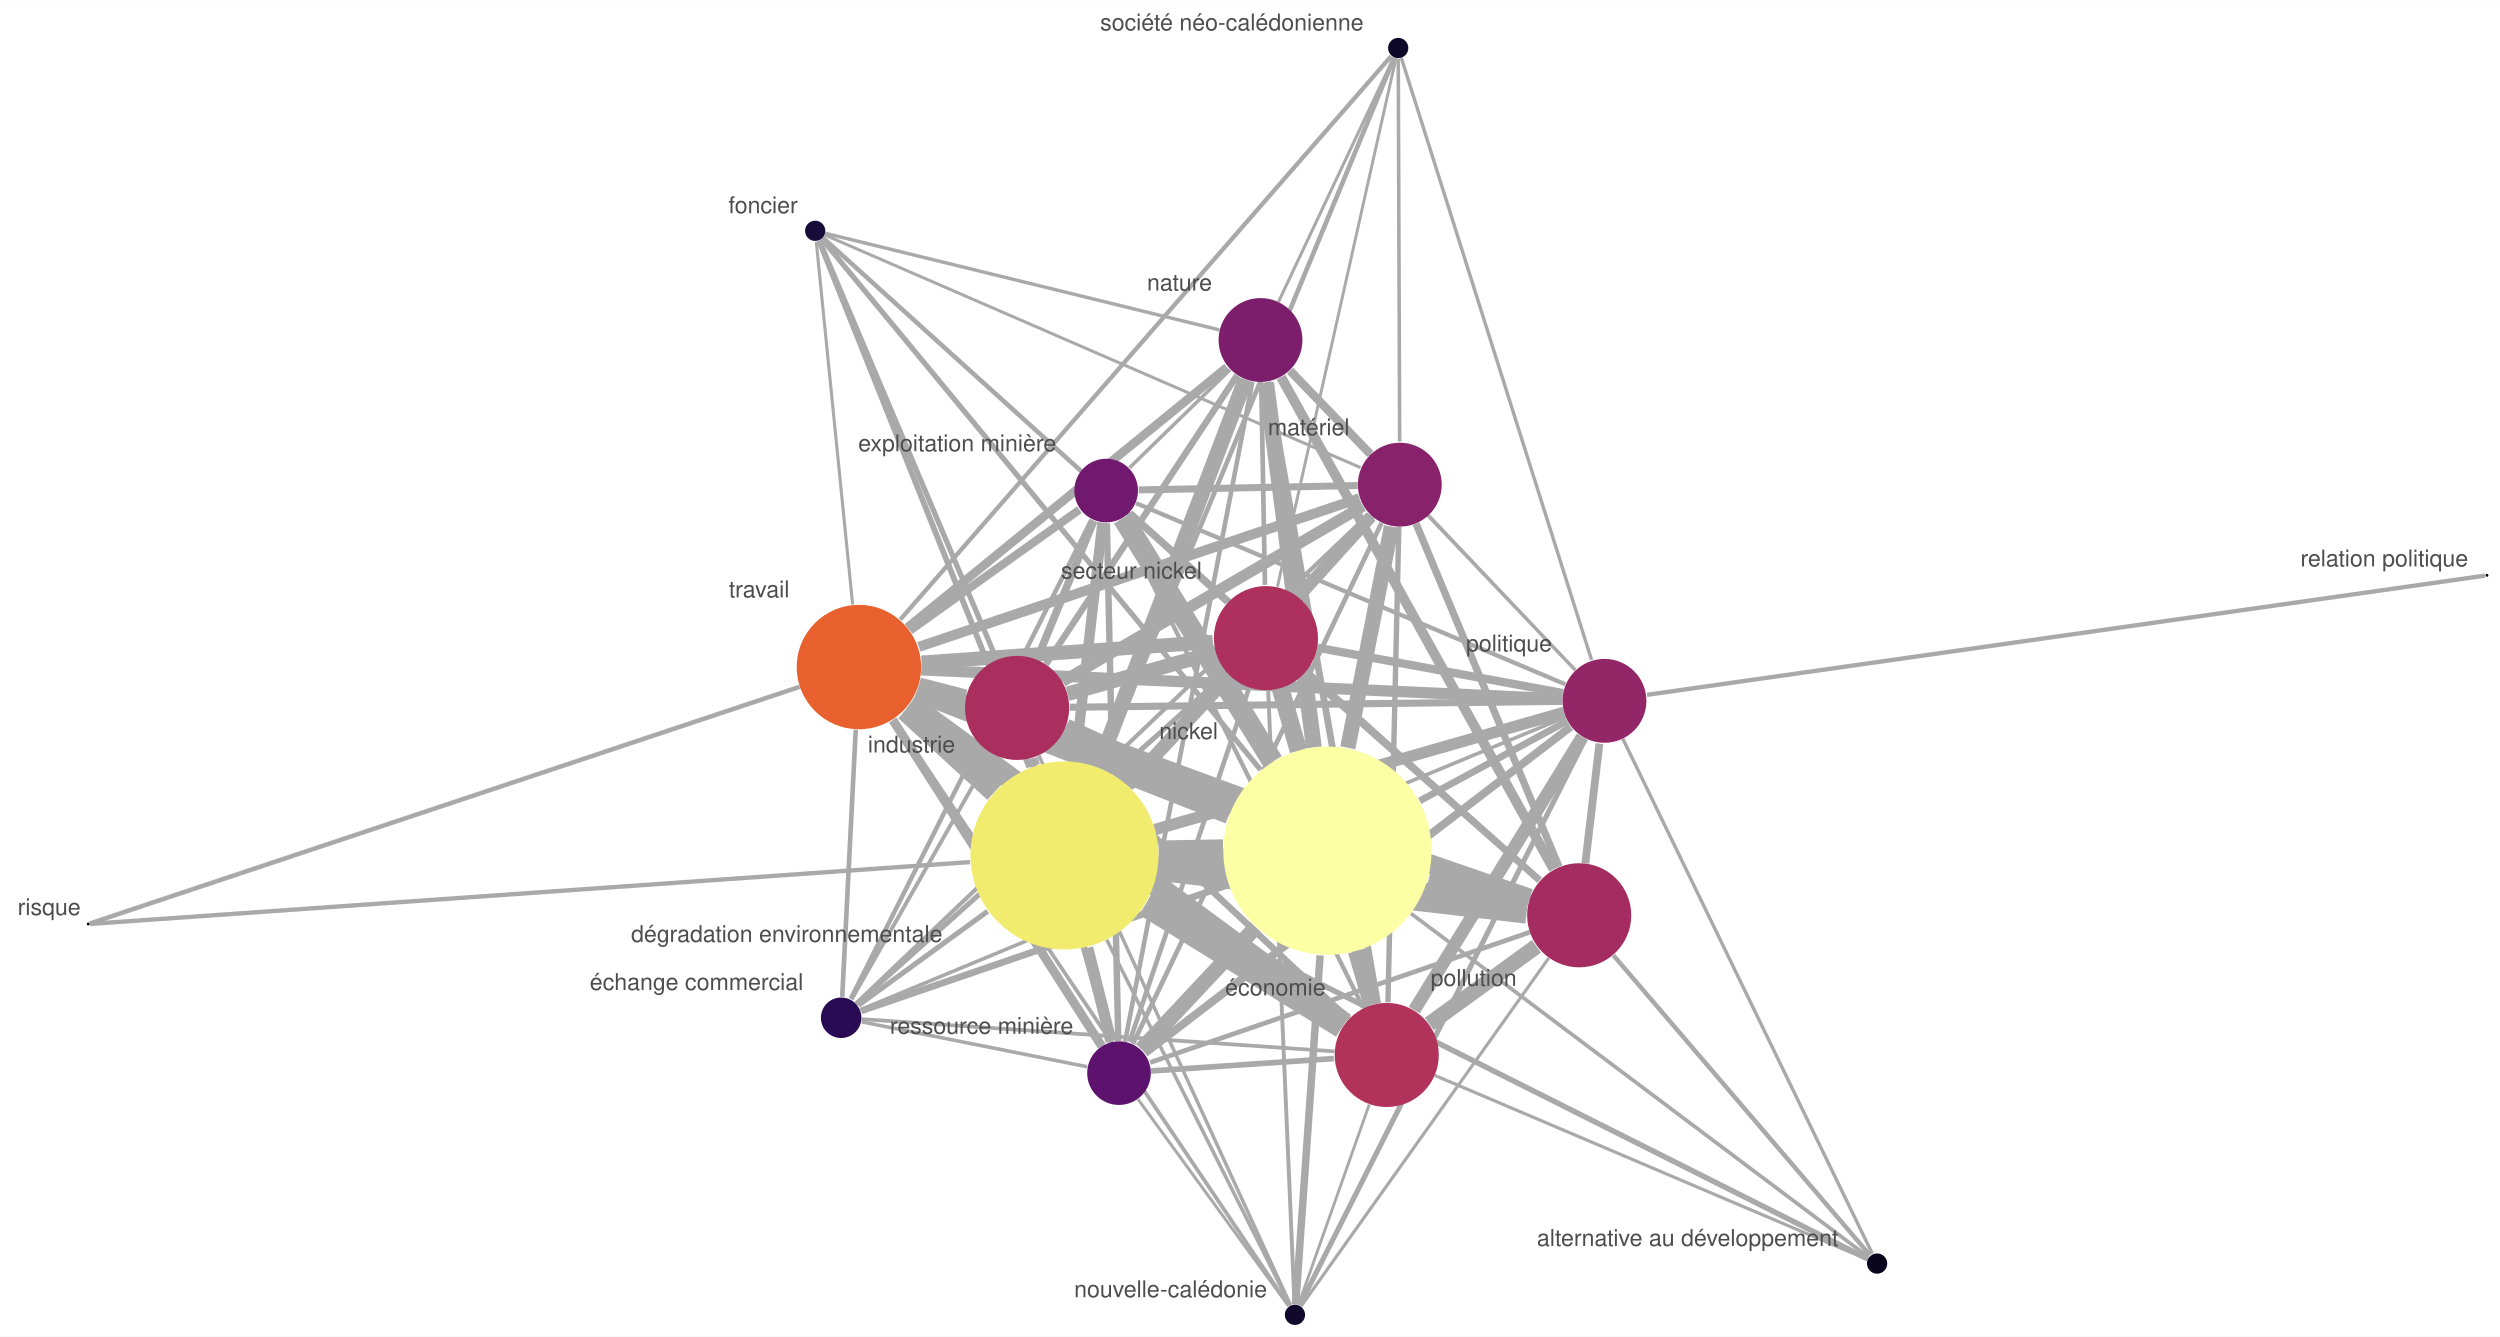
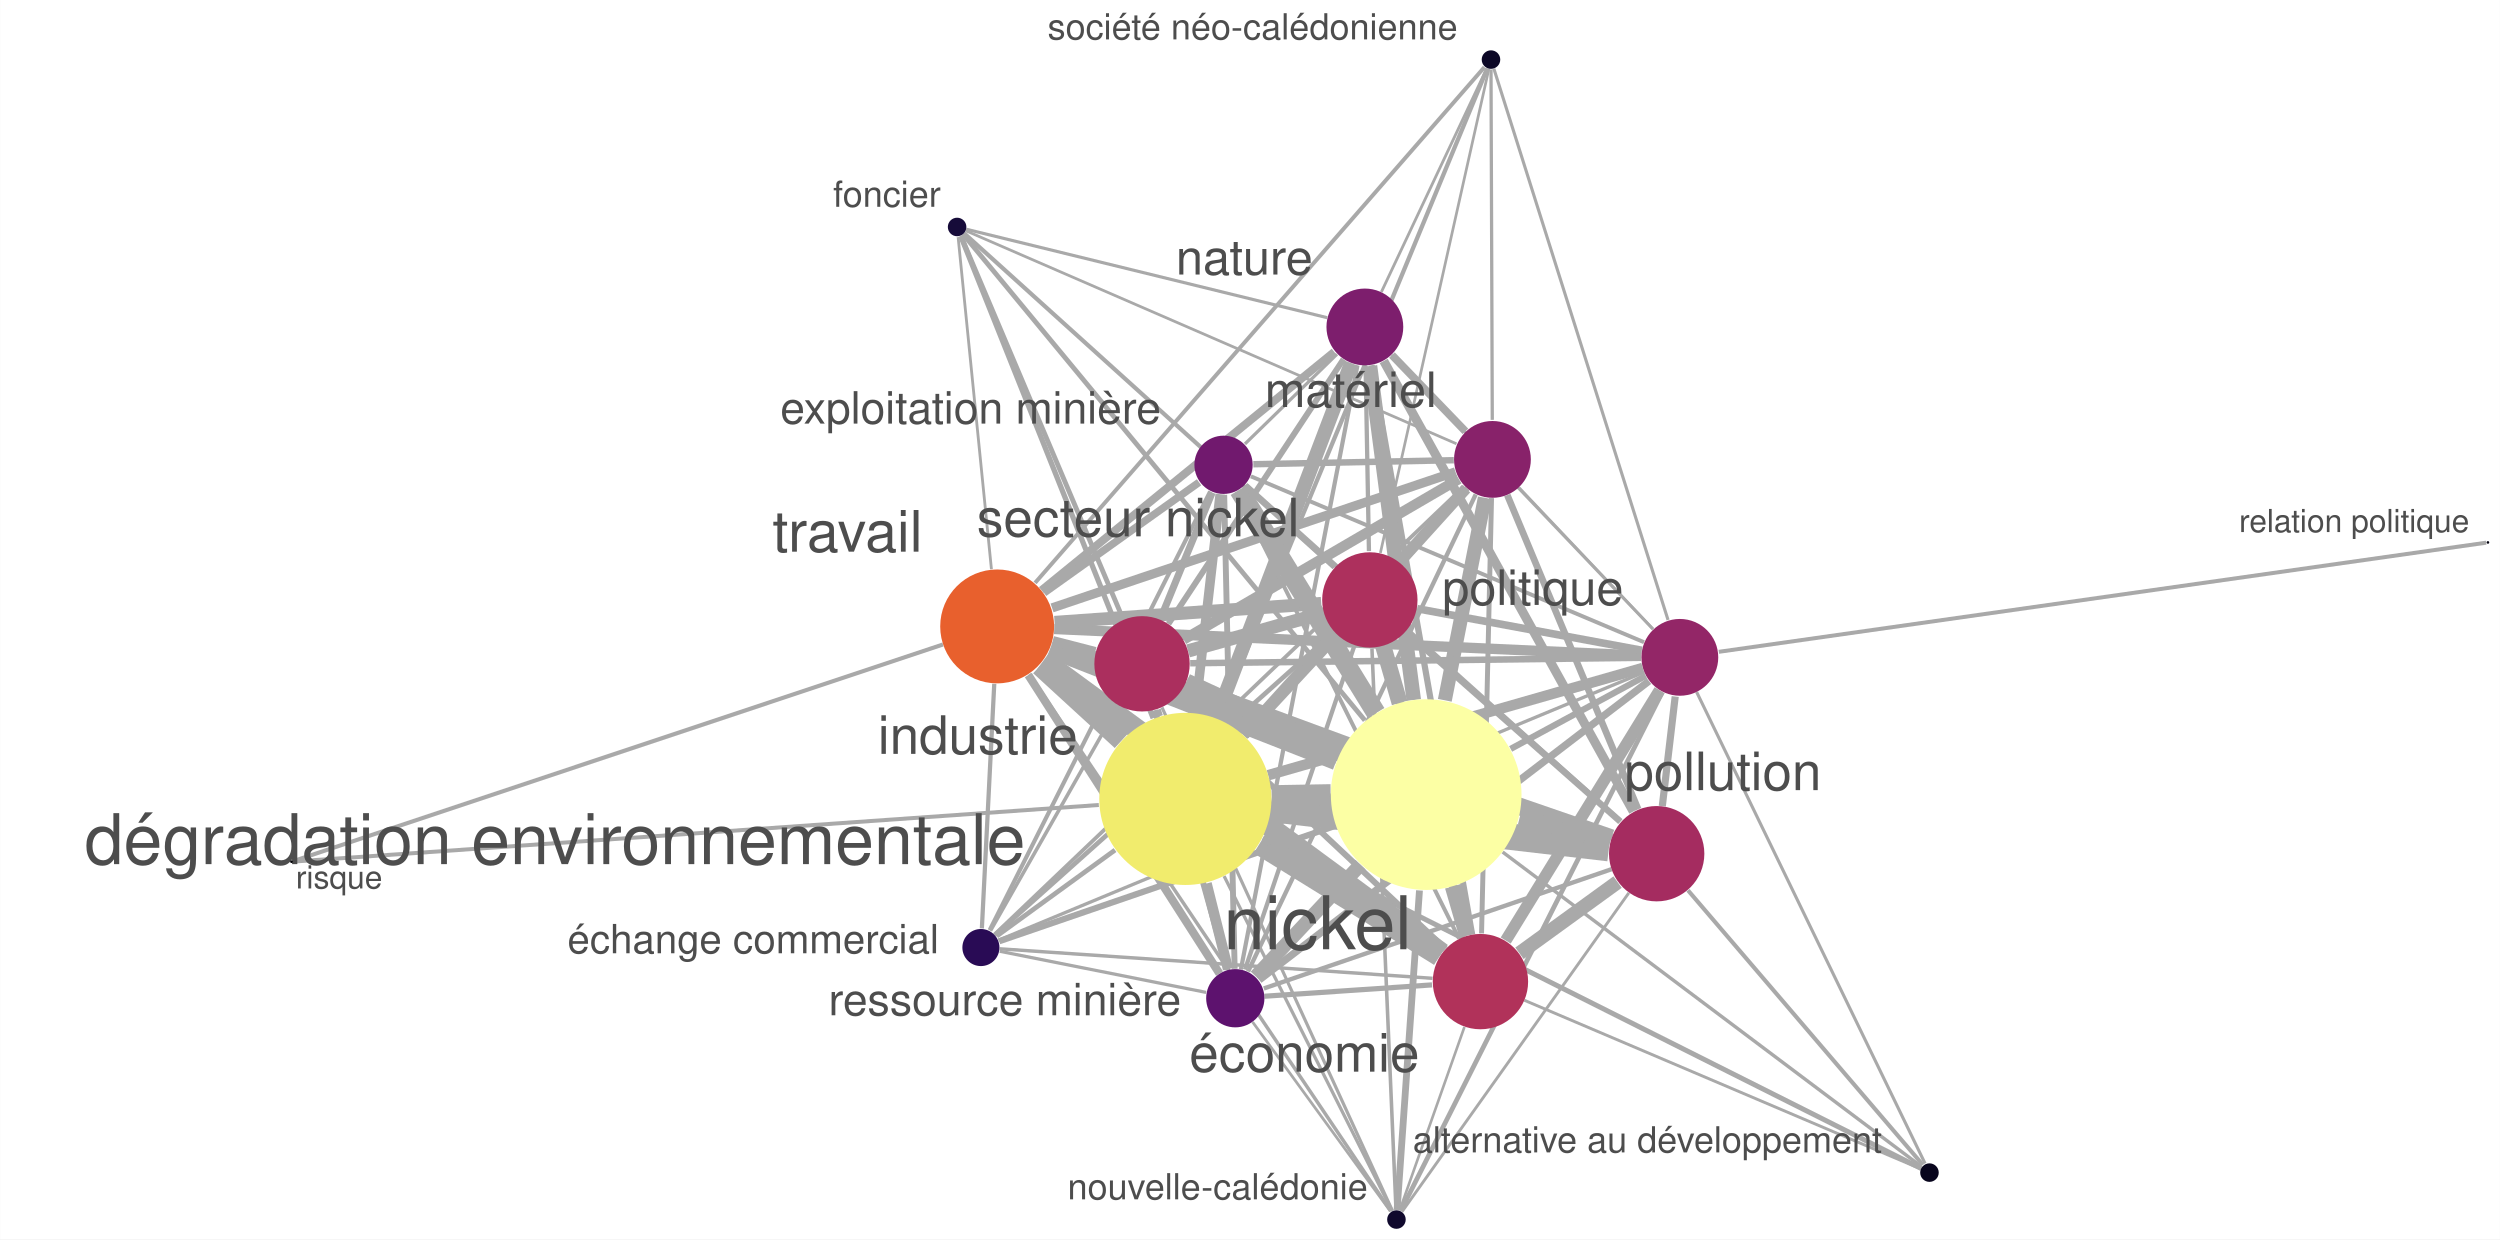
- <svg xmlns="http://www.w3.org/2000/svg" width="864pt" height="462pt" viewBox="0.00 0.00 864.32 461.97">
-   <g id="graph0" class="graph" transform="scale(1 1) rotate(0) translate(4 457.97)">
-     <polygon fill="white" stroke="transparent" points="-4,4 -4,-457.97 860.32,-457.97 860.32,4 -4,4" />
+ <svg xmlns="http://www.w3.org/2000/svg" width="944pt" height="468pt" viewBox="0.00 0.00 943.82 467.97">
+   <g id="graph0" class="graph" transform="scale(1 1) rotate(0) translate(4 463.97)">
+     <polygon fill="white" stroke="transparent" points="-4,4 -4,-463.97 939.82,-463.97 939.82,4 -4,4" />
    <g id="edge1" class="edge">
-       <path fill="none" stroke="darkgrey" stroke-width="10" d="M523.93,-143.73C494.06,-147.2 433.93,-154.19 396.51,-158.54" />
+       <path fill="none" stroke="darkgrey" stroke-width="10" d="M603.42,-143.73C573.55,-147.2 513.43,-154.19 476.01,-158.54" />
    </g>
    <g id="edge2" class="edge">
-       <path fill="none" stroke="darkgrey" stroke-width="1.1" d="M531.45,-126.85C508.88,-95.11 456.91,-22.06 445.81,-6.46" />
+       <path fill="none" stroke="darkgrey" stroke-width="1.1" d="M610.95,-126.85C588.37,-95.11 536.4,-22.06 525.31,-6.46" />
    </g>
    <g id="edge3" class="edge">
-       <path fill="none" stroke="darkgrey" stroke-width="6.61" d="M524.85,-147.53C480.46,-162.83 361.74,-203.75 313.63,-220.33" />
+       <path fill="none" stroke="darkgrey" stroke-width="6.61" d="M604.35,-147.53C559.95,-162.83 441.23,-203.75 393.12,-220.33" />
    </g>
    <g id="edge4" class="edge">
-       <path fill="none" stroke="darkgrey" stroke-width="5.35" d="M527.2,-130.91C516.18,-122.91 501.17,-112.02 490.16,-104.03" />
+       <path fill="none" stroke="darkgrey" stroke-width="5.35" d="M606.7,-130.91C595.67,-122.91 580.67,-112.02 569.65,-104.03" />
    </g>
    <g id="edge5" class="edge">
-       <path fill="none" stroke="darkgrey" stroke-width="4.72" d="M524.36,-146.14C514.52,-148.67 501.91,-151.9 490.14,-154.92" />
+       <path fill="none" stroke="darkgrey" stroke-width="4.72" d="M603.85,-146.14C594.02,-148.67 581.41,-151.9 569.64,-154.92" />
    </g>
    <g id="edge6" class="edge">
-       <path fill="none" stroke="darkgrey" stroke-width="1.66" d="M524.94,-135.79C492.08,-124.51 420.74,-100.05 393.63,-90.75" />
+       <path fill="none" stroke="darkgrey" stroke-width="1.66" d="M604.44,-135.79C571.57,-124.51 500.24,-100.05 473.12,-90.75" />
    </g>
    <g id="edge7" class="edge">
-       <path fill="none" stroke="darkgrey" stroke-width="2.71" d="M544.09,-159.58C545.58,-172.26 547.56,-189.06 548.97,-200.98" />
+       <path fill="none" stroke="darkgrey" stroke-width="2.71" d="M623.58,-159.58C625.08,-172.26 627.06,-189.06 628.46,-200.98" />
    </g>
    <g id="edge8" class="edge">
-       <path fill="none" stroke="darkgrey" stroke-width="2.46" d="M528.25,-153.76C507.42,-172.2 468.04,-207.04 447.27,-225.42" />
+       <path fill="none" stroke="darkgrey" stroke-width="2.46" d="M607.75,-153.76C586.91,-172.2 547.53,-207.04 526.77,-225.42" />
    </g>
    <g id="edge9" class="edge">
-       <path fill="none" stroke="darkgrey" stroke-width="3.44" d="M533.14,-157.57C511.9,-195.91 458.27,-292.73 438.9,-327.68" />
+       <path fill="none" stroke="darkgrey" stroke-width="3.44" d="M612.63,-157.57C591.39,-195.91 537.76,-292.73 518.39,-327.68" />
    </g>
    <g id="edge10" class="edge">
-       <path fill="none" stroke="darkgrey" stroke-width="1.76" d="M528.31,-153.89C495.6,-183.26 413.56,-256.92 386.92,-280.84" />
+       <path fill="none" stroke="darkgrey" stroke-width="1.76" d="M607.8,-153.89C575.1,-183.26 493.06,-256.92 466.42,-280.84" />
    </g>
    <g id="edge11" class="edge">
-       <path fill="none" stroke="darkgrey" stroke-width="1.56" d="M553.79,-127.81C577.67,-99.89 630.45,-38.19 642.49,-24.11" />
+       <path fill="none" stroke="darkgrey" stroke-width="1.56" d="M633.28,-127.81C657.16,-99.89 709.94,-38.19 721.98,-24.11" />
    </g>
    <g id="edge12" class="edge">
-       <path fill="none" stroke="darkgrey" stroke-width="2.54" d="M534.98,-158.42C522.56,-188.23 496.9,-249.82 485.56,-277.05" />
+       <path fill="none" stroke="darkgrey" stroke-width="2.54" d="M614.47,-158.42C602.05,-188.23 576.39,-249.82 565.05,-277.05" />
    </g>
    <g id="edge13" class="edge">
-       <path fill="none" stroke="darkgrey" stroke-width="2.28" d="M525.07,-147.86C488.31,-161.43 401.49,-193.46 364.65,-207.05" />
+       <path fill="none" stroke="darkgrey" stroke-width="2.28" d="M604.56,-147.86C567.81,-161.43 480.98,-193.46 444.14,-207.05" />
    </g>
    <g id="edge14" class="edge">
-       <path fill="none" stroke="darkgrey" stroke-width="1.24" d="M378.62,-133.19C398.94,-92.71 434.1,-22.63 442.07,-6.76" />
+       <path fill="none" stroke="darkgrey" stroke-width="1.24" d="M458.12,-133.19C478.43,-92.71 513.6,-22.63 521.56,-6.76" />
    </g>
    <g id="edge15" class="edge">
-       <path fill="none" stroke="darkgrey" stroke-width="7.7" d="M339.95,-184.37C329.8,-193.67 318.26,-204.25 309.15,-212.6" />
+       <path fill="none" stroke="darkgrey" stroke-width="7.7" d="M419.44,-184.37C409.3,-193.67 397.75,-204.25 388.64,-212.6" />
    </g>
    <g id="edge16" class="edge">
-       <path fill="none" stroke="darkgrey" stroke-width="7.72" d="M391.84,-145.09C413.36,-131.77 442.38,-113.8 459.95,-102.93" />
+       <path fill="none" stroke="darkgrey" stroke-width="7.72" d="M471.33,-145.09C492.86,-131.77 521.87,-113.8 539.44,-102.93" />
    </g>
    <g id="edge17" class="edge">
-       <path fill="none" stroke="darkgrey" stroke-width="9.18" d="M396.58,-162.91C403.81,-163.03 411.52,-163.17 418.89,-163.3" />
+       <path fill="none" stroke="darkgrey" stroke-width="9.18" d="M476.07,-162.91C483.31,-163.03 491.02,-163.17 498.38,-163.3" />
    </g>
    <g id="edge18" class="edge">
-       <path fill="none" stroke="darkgrey" stroke-width="3.94" d="M372.01,-130.4C374.9,-118.87 377.97,-106.59 380.11,-98.06" />
+       <path fill="none" stroke="darkgrey" stroke-width="3.94" d="M451.5,-130.4C454.39,-118.87 457.47,-106.59 459.61,-98.06" />
    </g>
    <g id="edge19" class="edge">
-       <path fill="none" stroke="darkgrey" stroke-width="3.98" d="M395.26,-171.27C436.37,-183.04 506.88,-203.22 536.72,-211.77" />
+       <path fill="none" stroke="darkgrey" stroke-width="3.98" d="M474.75,-171.27C515.86,-183.04 586.37,-203.22 616.22,-211.77" />
    </g>
    <g id="edge20" class="edge">
-       <path fill="none" stroke="darkgrey" stroke-width="3.77" d="M386.43,-186.51C397.88,-198.86 411.4,-213.44 421.03,-223.83" />
+       <path fill="none" stroke="darkgrey" stroke-width="3.77" d="M465.92,-186.51C477.38,-198.86 490.89,-213.44 500.52,-223.83" />
    </g>
    <g id="edge21" class="edge">
-       <path fill="none" stroke="darkgrey" stroke-width="5.31" d="M375.66,-192.96C390.57,-232.16 415.77,-298.41 426.59,-326.87" />
+       <path fill="none" stroke="darkgrey" stroke-width="5.31" d="M455.15,-192.96C470.07,-232.16 495.27,-298.41 506.09,-326.87" />
    </g>
    <g id="edge23" class="edge">
-       <path fill="none" stroke="darkgrey" stroke-width="3.6" d="M367.72,-194.81C370.82,-221.96 375.07,-259.1 377.16,-277.38" />
+       <path fill="none" stroke="darkgrey" stroke-width="3.6" d="M447.21,-194.81C450.32,-221.96 454.56,-259.1 456.65,-277.38" />
    </g>
    <g id="edge24" class="edge">
-       <path fill="none" stroke="darkgrey" stroke-width="1.89" d="M393.28,-147.62C459.62,-114.3 617.54,-34.99 641.82,-22.8" />
+       <path fill="none" stroke="darkgrey" stroke-width="1.89" d="M472.77,-147.62C539.11,-114.3 697.04,-34.99 721.31,-22.8" />
    </g>
    <g id="edge25" class="edge">
-       <path fill="none" stroke="darkgrey" stroke-width="4.26" d="M385.81,-186.43C411,-214.28 451.36,-258.9 469.97,-279.47" />
+       <path fill="none" stroke="darkgrey" stroke-width="4.26" d="M465.31,-186.43C490.5,-214.28 530.86,-258.9 549.46,-279.47" />
    </g>
    <g id="edge27" class="edge">
-       <path fill="none" stroke="darkgrey" stroke-width="3.11" d="M354.02,-193.46C353.75,-194.29 353.49,-195.11 353.23,-195.92" />
+       <path fill="none" stroke="darkgrey" stroke-width="3.11" d="M433.51,-193.46C433.24,-194.29 432.98,-195.11 432.72,-195.92" />
    </g>
    <g id="edge22" class="edge">
-       <path fill="none" stroke="darkgrey" stroke-width="1.62" d="M376.46,-192.46C403.86,-258.72 467.7,-413.16 477.99,-438.05" />
+       <path fill="none" stroke="darkgrey" stroke-width="1.62" d="M455.96,-192.46C483.35,-258.72 547.19,-413.16 557.48,-438.05" />
    </g>
    <g id="edge26" class="edge">
-       <path fill="none" stroke="darkgrey" stroke-width="1.99" d="M351.84,-192.81C330.41,-246.52 287.39,-354.31 279.19,-374.85" />
+       <path fill="none" stroke="darkgrey" stroke-width="1.99" d="M431.34,-192.81C409.9,-246.52 366.88,-354.31 358.69,-374.85" />
    </g>
    <g id="edge28" class="edge">
-       <path fill="none" stroke="darkgrey" stroke-width="1.51" d="M331.34,-160.03C249.28,-154.26 40.13,-139.56 27.13,-138.65" />
+       <path fill="none" stroke="darkgrey" stroke-width="1.51" d="M410.83,-160.03C328.78,-154.26 119.62,-139.56 106.63,-138.65" />
    </g>
    <g id="edge29" class="edge">
-       <path fill="none" stroke="darkgrey" stroke-width="1.8" d="M337.44,-143.01C321.39,-131.34 302.26,-117.43 292.77,-110.53" />
+       <path fill="none" stroke="darkgrey" stroke-width="1.8" d="M416.94,-143.01C400.89,-131.34 381.75,-117.43 372.26,-110.53" />
    </g>
    <g id="edge30" class="edge">
-       <path fill="none" stroke="darkgrey" stroke-width="1.32" d="M441.57,-6.67C426.68,-28.78 337.87,-160.71 305.09,-209.41" />
+       <path fill="none" stroke="darkgrey" stroke-width="1.32" d="M521.07,-6.67C506.18,-28.78 417.37,-160.71 384.59,-209.41" />
    </g>
    <g id="edge31" class="edge">
-       <path fill="none" stroke="darkgrey" d="M444.91,-6.91C448.87,-18.13 461.68,-54.4 469.39,-76.23" />
+       <path fill="none" stroke="darkgrey" d="M524.4,-6.91C528.36,-18.13 541.17,-54.4 548.88,-76.23" />
    </g>
    <g id="edge32" class="edge">
-       <path fill="none" stroke="darkgrey" stroke-width="2.58" d="M443.96,-7.15C445.07,-22.97 449.52,-86.58 452.4,-127.76" />
+       <path fill="none" stroke="darkgrey" stroke-width="2.58" d="M523.45,-7.15C524.56,-22.97 529.01,-86.58 531.9,-127.76" />
    </g>
    <g id="edge33" class="edge">
-       <path fill="none" stroke="darkgrey" stroke-width="1.05" d="M441.39,-6.67C432.84,-18.42 402.8,-59.69 389.4,-78.09" />
+       <path fill="none" stroke="darkgrey" stroke-width="1.05" d="M520.89,-6.67C512.34,-18.42 482.29,-59.69 468.89,-78.09" />
    </g>
    <g id="edge34" class="edge">
-       <path fill="none" stroke="darkgrey" stroke-width="1.8" d="M445.38,-6.83C456.76,-29.41 522.72,-160.24 544.06,-202.57" />
+       <path fill="none" stroke="darkgrey" stroke-width="1.8" d="M524.88,-6.83C536.26,-29.41 602.22,-160.24 623.55,-202.57" />
    </g>
    <g id="edge35" class="edge">
-       <path fill="none" stroke="darkgrey" stroke-width="1.35" d="M443.55,-7.17C442.51,-31.42 436.61,-168.92 434.45,-219.12" />
+       <path fill="none" stroke="darkgrey" stroke-width="1.35" d="M523.04,-7.17C522,-31.42 516.1,-168.92 513.95,-219.12" />
    </g>
    <g id="edge36" class="edge">
-       <path fill="none" stroke="darkgrey" stroke-width="1.21" d="M442.19,-6.8C432.24,-28.54 375.78,-151.86 355.17,-196.88" />
+       <path fill="none" stroke="darkgrey" stroke-width="1.21" d="M521.69,-6.8C511.74,-28.54 455.28,-151.86 434.67,-196.88" />
    </g>
    <g id="edge37" class="edge">
-       <path fill="none" stroke="darkgrey" stroke-width="7.71" d="M310.45,-214.59C346.31,-188.24 427.56,-128.52 460.82,-104.08" />
+       <path fill="none" stroke="darkgrey" stroke-width="7.71" d="M389.94,-214.59C425.8,-188.24 507.06,-128.52 540.32,-104.08" />
    </g>
    <g id="edge38" class="edge">
-       <path fill="none" stroke="darkgrey" stroke-width="8.1" d="M313.14,-219.54C340.19,-208.93 388.58,-189.96 421.21,-177.17" />
+       <path fill="none" stroke="darkgrey" stroke-width="8.1" d="M392.63,-219.54C419.69,-208.93 468.07,-189.96 500.71,-177.17" />
    </g>
    <g id="edge39" class="edge">
-       <path fill="none" stroke="darkgrey" stroke-width="3.11" d="M304.7,-209.1C324.13,-178.77 362.23,-119.28 376.91,-96.37" />
+       <path fill="none" stroke="darkgrey" stroke-width="3.11" d="M384.2,-209.1C403.62,-178.77 441.72,-119.28 456.4,-96.37" />
    </g>
    <g id="edge40" class="edge">
-       <path fill="none" stroke="darkgrey" stroke-width="3.9" d="M314.48,-226.48C365.54,-224.16 492.91,-218.39 536.12,-216.43" />
+       <path fill="none" stroke="darkgrey" stroke-width="3.9" d="M393.98,-226.48C445.04,-224.16 572.41,-218.39 615.61,-216.43" />
    </g>
    <g id="edge41" class="edge">
-       <path fill="none" stroke="darkgrey" stroke-width="4.88" d="M314.63,-228.99C342.23,-230.96 389.43,-234.31 415.33,-236.15" />
+       <path fill="none" stroke="darkgrey" stroke-width="4.88" d="M394.12,-228.99C421.72,-230.96 468.92,-234.31 494.82,-236.15" />
    </g>
    <g id="edge42" class="edge">
-       <path fill="none" stroke="darkgrey" stroke-width="3.04" d="M309.7,-241.09C338.26,-264.35 395.67,-311.11 420.22,-331.1" />
+       <path fill="none" stroke="darkgrey" stroke-width="3.04" d="M389.19,-241.09C417.75,-264.35 475.17,-311.11 499.72,-331.1" />
    </g>
    <g id="edge44" class="edge">
-       <path fill="none" stroke="darkgrey" stroke-width="2.85" d="M310.66,-240.1C328.46,-252.8 355.2,-271.89 369.18,-281.86" />
+       <path fill="none" stroke="darkgrey" stroke-width="2.85" d="M390.15,-240.1C407.95,-252.8 434.7,-271.89 448.67,-281.86" />
    </g>
    <g id="edge45" class="edge">
-       <path fill="none" stroke="darkgrey" stroke-width="3.48" d="M313.68,-234.44C352.09,-247.4 433.41,-274.81 466.01,-285.8" />
+       <path fill="none" stroke="darkgrey" stroke-width="3.48" d="M393.17,-234.44C431.59,-247.4 512.9,-274.81 545.5,-285.8" />
    </g>
    <g id="edge47" class="edge">
-       <path fill="none" stroke="darkgrey" stroke-width="3.59" d="M313.94,-222.03C319.24,-220.66 324.88,-219.21 330,-217.89" />
+       <path fill="none" stroke="darkgrey" stroke-width="3.59" d="M393.43,-222.03C398.73,-220.66 404.37,-219.21 409.49,-217.89" />
    </g>
    <g id="edge43" class="edge">
-       <path fill="none" stroke="darkgrey" stroke-width="1.51" d="M307.27,-243.89C347.35,-289.89 458.89,-417.93 476.93,-438.62" />
+       <path fill="none" stroke="darkgrey" stroke-width="1.51" d="M386.76,-243.89C426.84,-289.89 538.39,-417.93 556.42,-438.62" />
    </g>
    <g id="edge46" class="edge">
-       <path fill="none" stroke="darkgrey" stroke-width="1.07" d="M290.78,-249.06C287.12,-285.55 279.95,-357.11 278.21,-374.43" />
+       <path fill="none" stroke="darkgrey" stroke-width="1.07" d="M370.28,-249.06C366.62,-285.55 359.44,-357.11 357.7,-374.43" />
    </g>
    <g id="edge48" class="edge">
-       <path fill="none" stroke="darkgrey" stroke-width="1.56" d="M272.48,-220.63C212.04,-200.47 37.86,-142.39 27.03,-138.78" />
+       <path fill="none" stroke="darkgrey" stroke-width="1.56" d="M351.98,-220.63C291.53,-200.47 117.35,-142.39 106.52,-138.78" />
    </g>
    <g id="edge49" class="edge">
-       <path fill="none" stroke="darkgrey" stroke-width="1.6" d="M291.85,-205.78C290.45,-177.98 288.08,-131.26 287.18,-113.42" />
+       <path fill="none" stroke="darkgrey" stroke-width="1.6" d="M371.35,-205.78C369.94,-177.98 367.58,-131.26 366.67,-113.42" />
    </g>
    <g id="edge50" class="edge">
-       <path fill="none" stroke="darkgrey" stroke-width="6.04" d="M470.36,-110.8C468.73,-116.43 466.85,-122.89 464.99,-129.32" />
+       <path fill="none" stroke="darkgrey" stroke-width="6.04" d="M549.86,-110.8C548.22,-116.43 546.35,-122.89 544.48,-129.32" />
    </g>
    <g id="edge51" class="edge">
-       <path fill="none" stroke="darkgrey" stroke-width="1.96" d="M457.14,-92.1C438.28,-90.82 409.48,-88.87 393.87,-87.81" />
+       <path fill="none" stroke="darkgrey" stroke-width="1.96" d="M536.64,-92.1C517.78,-90.82 488.98,-88.87 473.36,-87.81" />
    </g>
    <g id="edge52" class="edge">
-       <path fill="none" stroke="darkgrey" stroke-width="4.43" d="M484.96,-108.85C500.08,-133.43 529.24,-180.85 543.07,-203.35" />
+       <path fill="none" stroke="darkgrey" stroke-width="4.43" d="M564.46,-108.85C579.57,-133.43 608.73,-180.85 622.57,-203.35" />
    </g>
    <g id="edge53" class="edge">
-       <path fill="none" stroke="darkgrey" stroke-width="3.1" d="M470.39,-110.73C462.36,-138.42 446.76,-192.27 438.72,-220.01" />
+       <path fill="none" stroke="darkgrey" stroke-width="3.1" d="M549.89,-110.73C541.86,-138.42 526.25,-192.27 518.22,-220.01" />
    </g>
    <g id="edge54" class="edge">
-       <path fill="none" stroke="darkgrey" stroke-width="2.35" d="M472.29,-111.12C464.04,-157.83 441.88,-283.38 434.34,-326.08" />
+       <path fill="none" stroke="darkgrey" stroke-width="2.35" d="M551.78,-111.12C543.54,-157.83 521.37,-283.38 513.83,-326.08" />
    </g>
    <g id="edge55" class="edge">
-       <path fill="none" stroke="darkgrey" stroke-width="1.51" d="M467.33,-109.64C447.93,-148.66 399.27,-246.55 383.47,-278.33" />
+       <path fill="none" stroke="darkgrey" stroke-width="1.51" d="M546.82,-109.64C527.42,-148.66 478.76,-246.55 462.96,-278.33" />
    </g>
    <g id="edge56" class="edge">
-       <path fill="none" stroke="darkgrey" stroke-width="1.11" d="M491.99,-86.3C530.32,-69.99 623.26,-30.45 641.74,-22.59" />
+       <path fill="none" stroke="darkgrey" stroke-width="1.11" d="M571.49,-86.3C609.82,-69.99 702.75,-30.45 721.24,-22.59" />
    </g>
    <g id="edge57" class="edge">
-       <path fill="none" stroke="darkgrey" stroke-width="1.87" d="M475.85,-111.54C476.74,-150.34 478.81,-240.54 479.62,-275.91" />
+       <path fill="none" stroke="darkgrey" stroke-width="1.87" d="M555.34,-111.54C556.23,-150.34 558.3,-240.54 559.11,-275.91" />
    </g>
    <g id="edge58" class="edge">
-       <path fill="none" stroke="darkgrey" stroke-width="2.26" d="M462.24,-105.73C437.75,-128.72 385.53,-177.75 360.96,-200.83" />
+       <path fill="none" stroke="darkgrey" stroke-width="2.26" d="M541.73,-105.73C517.24,-128.72 465.03,-177.75 440.45,-200.83" />
    </g>
    <g id="edge59" class="edge">
-       <path fill="none" stroke="darkgrey" stroke-width="1.3" d="M457.34,-94.58C416.96,-97.33 320.87,-103.88 293.94,-105.72" />
+       <path fill="none" stroke="darkgrey" stroke-width="1.3" d="M536.84,-94.58C496.45,-97.33 400.37,-103.88 373.43,-105.72" />
    </g>
    <g id="edge60" class="edge">
-       <path fill="none" stroke="darkgrey" stroke-width="5.25" d="M430.13,-137.49C416.29,-122.72 399.99,-105.33 390.6,-95.31" />
+       <path fill="none" stroke="darkgrey" stroke-width="5.25" d="M509.63,-137.49C495.79,-122.72 479.48,-105.33 470.1,-95.31" />
    </g>
    <g id="edge61" class="edge">
-       <path fill="none" stroke="darkgrey" stroke-width="2.38" d="M486.83,-181.2C504.24,-190.63 524.84,-201.77 537.85,-208.81" />
+       <path fill="none" stroke="darkgrey" stroke-width="2.38" d="M566.32,-181.2C583.74,-190.63 604.34,-201.77 617.34,-208.81" />
    </g>
    <g id="edge62" class="edge">
-       <path fill="none" stroke="darkgrey" stroke-width="6.09" d="M444.92,-198.55C442.77,-206 440.58,-213.56 438.71,-220.02" />
+       <path fill="none" stroke="darkgrey" stroke-width="6.09" d="M524.42,-198.55C522.26,-206 520.07,-213.56 518.21,-220.02" />
    </g>
    <g id="edge63" class="edge">
-       <path fill="none" stroke="darkgrey" stroke-width="5.49" d="M450.25,-199.68C445.18,-238.38 437.33,-298.25 433.72,-325.77" />
+       <path fill="none" stroke="darkgrey" stroke-width="5.49" d="M529.74,-199.68C524.67,-238.38 516.82,-298.25 513.22,-325.77" />
    </g>
    <g id="edge64" class="edge">
-       <path fill="none" stroke="darkgrey" stroke-width="7.31" d="M436.02,-194.73C419.03,-222.38 395.13,-261.28 384.24,-279" />
+       <path fill="none" stroke="darkgrey" stroke-width="7.31" d="M515.52,-194.73C498.52,-222.38 474.62,-261.28 463.73,-279" />
    </g>
    <g id="edge65" class="edge">
-       <path fill="none" stroke="darkgrey" stroke-width="1.3" d="M483.8,-142.27C531.56,-106.4 623.6,-37.27 641.8,-23.6" />
+       <path fill="none" stroke="darkgrey" stroke-width="1.3" d="M563.29,-142.27C611.05,-106.4 703.09,-37.27 721.29,-23.6" />
    </g>
    <g id="edge66" class="edge">
-       <path fill="none" stroke="darkgrey" stroke-width="5.3" d="M461.97,-199.54C466.97,-224.83 473.42,-257.49 477.08,-276" />
+       <path fill="none" stroke="darkgrey" stroke-width="5.3" d="M541.46,-199.54C546.46,-224.83 552.92,-257.49 556.58,-276" />
    </g>
    <g id="edge68" class="edge">
-       <path fill="none" stroke="darkgrey" stroke-width="7.97" d="M422.16,-179.03C402.93,-187.88 379.47,-198.68 364.07,-205.77" />
+       <path fill="none" stroke="darkgrey" stroke-width="7.97" d="M501.66,-179.03C482.43,-187.88 458.96,-198.68 443.56,-205.77" />
    </g>
    <g id="edge67" class="edge">
-       <path fill="none" stroke="darkgrey" stroke-width="1.83" d="M431.78,-191.97C387.9,-245.07 295.61,-356.76 280.07,-375.56" />
+       <path fill="none" stroke="darkgrey" stroke-width="1.83" d="M511.28,-191.97C467.39,-245.07 375.1,-356.76 359.56,-375.56" />
    </g>
    <g id="edge69" class="edge">
-       <path fill="none" stroke="darkgrey" stroke-width="2.35" d="M420.51,-152.12C379.78,-138.13 314.82,-115.82 293.7,-108.57" />
+       <path fill="none" stroke="darkgrey" stroke-width="2.35" d="M500,-152.12C459.27,-138.13 394.31,-115.82 373.19,-108.57" />
    </g>
    <g id="edge70" class="edge">
-       <path fill="none" stroke="darkgrey" stroke-width="2.79" d="M391.89,-93.98C420.22,-115.7 507.36,-182.53 539.04,-206.82" />
+       <path fill="none" stroke="darkgrey" stroke-width="2.79" d="M471.39,-93.98C499.71,-115.7 586.86,-182.53 618.54,-206.82" />
    </g>
    <g id="edge71" class="edge">
-       <path fill="none" stroke="darkgrey" stroke-width="1.63" d="M386.52,-97.88C395.21,-123.6 417.18,-188.64 427.77,-220" />
+       <path fill="none" stroke="darkgrey" stroke-width="1.63" d="M466.02,-97.88C474.71,-123.6 496.67,-188.64 507.27,-220" />
    </g>
    <g id="edge72" class="edge">
-       <path fill="none" stroke="darkgrey" stroke-width="1.6" d="M384.97,-97.95C392.78,-138.41 420.13,-280.1 428.99,-326.03" />
+       <path fill="none" stroke="darkgrey" stroke-width="1.6" d="M464.47,-97.95C472.27,-138.41 499.62,-280.1 508.48,-326.03" />
    </g>
    <g id="edge73" class="edge">
-       <path fill="none" stroke="darkgrey" stroke-width="2.23" d="M382.62,-98.17C381.85,-133.3 379.46,-241.71 378.68,-277.14" />
+       <path fill="none" stroke="darkgrey" stroke-width="2.23" d="M462.12,-98.17C461.34,-133.3 458.95,-241.71 458.17,-277.14" />
    </g>
    <g id="edge74" class="edge">
-       <path fill="none" stroke="darkgrey" stroke-width="1.65" d="M387.68,-97.15C403.75,-130.82 455.55,-239.36 473.64,-277.28" />
+       <path fill="none" stroke="darkgrey" stroke-width="1.65" d="M467.18,-97.15C483.25,-130.82 535.04,-239.36 553.13,-277.28" />
    </g>
    <g id="edge75" class="edge">
-       <path fill="none" stroke="darkgrey" stroke-width="2.22" d="M379.87,-97.82C373.78,-119.65 359.93,-169.3 352.52,-195.83" />
+       <path fill="none" stroke="darkgrey" stroke-width="2.22" d="M459.36,-97.82C453.27,-119.65 439.42,-169.3 432.02,-195.83" />
    </g>
    <g id="edge76" class="edge">
-       <path fill="none" stroke="darkgrey" stroke-width="1.23" d="M371.85,-89.26C351.94,-93.22 310.51,-101.48 293.91,-104.79" />
+       <path fill="none" stroke="darkgrey" stroke-width="1.23" d="M451.34,-89.26C431.44,-93.22 390,-101.48 373.41,-104.79" />
    </g>
    <g id="edge77" class="edge">
-       <path fill="none" stroke="darkgrey" stroke-width="2.88" d="M536.36,-218.43C515,-222.39 474.85,-229.82 451.59,-234.13" />
+       <path fill="none" stroke="darkgrey" stroke-width="2.88" d="M615.86,-218.43C594.49,-222.39 554.35,-229.82 531.08,-234.13" />
    </g>
    <g id="edge78" class="edge">
-       <path fill="none" stroke="darkgrey" stroke-width="1.13" d="M540.57,-226.41C518.11,-249.98 464.35,-306.37 441.9,-329.91" />
+       <path fill="none" stroke="darkgrey" stroke-width="1.13" d="M620.07,-226.41C597.6,-249.98 543.84,-306.37 521.4,-329.91" />
    </g>
    <g id="edge80" class="edge">
-       <path fill="none" stroke="darkgrey" stroke-width="1.5" d="M537.19,-221.48C503.88,-235.53 418.38,-271.61 388.74,-284.12" />
+       <path fill="none" stroke="darkgrey" stroke-width="1.5" d="M616.69,-221.48C583.37,-235.53 497.88,-271.61 468.23,-284.12" />
    </g>
    <g id="edge81" class="edge">
-       <path fill="none" stroke="darkgrey" stroke-width="1.18" d="M557.04,-202.7C576.2,-163.17 632.85,-46.24 643.3,-24.66" />
+       <path fill="none" stroke="darkgrey" stroke-width="1.18" d="M636.54,-202.7C655.69,-163.17 712.34,-46.24 722.8,-24.66" />
    </g>
    <g id="edge82" class="edge">
-       <path fill="none" stroke="darkgrey" stroke-width="1.01" d="M540.58,-226.48C527.12,-240.69 503.51,-265.62 490.07,-279.82" />
+       <path fill="none" stroke="darkgrey" stroke-width="1.01" d="M620.07,-226.48C606.62,-240.69 583.01,-265.62 569.56,-279.82" />
    </g>
    <g id="edge84" class="edge">
-       <path fill="none" stroke="darkgrey" stroke-width="2.46" d="M536.11,-215.6C499.82,-215.16 405.64,-214.03 365.83,-213.55" />
+       <path fill="none" stroke="darkgrey" stroke-width="2.46" d="M615.6,-215.6C579.32,-215.16 485.13,-214.03 445.32,-213.55" />
    </g>
    <g id="edge79" class="edge">
-       <path fill="none" stroke="darkgrey" stroke-width="1.18" d="M546.25,-229.89C531.98,-275.05 487.95,-414.43 480.48,-438.05" />
+       <path fill="none" stroke="darkgrey" stroke-width="1.18" d="M625.75,-229.89C611.48,-275.05 567.44,-414.43 559.98,-438.05" />
    </g>
    <g id="edge85" class="edge">
-       <path fill="none" stroke="darkgrey" stroke-width="1.26" d="M537.26,-210.19C489.37,-190.3 328.13,-123.36 293.43,-108.95" />
+       <path fill="none" stroke="darkgrey" stroke-width="1.26" d="M616.76,-210.19C568.86,-190.3 407.62,-123.36 372.92,-108.95" />
    </g>
    <g id="edge83" class="edge">
-       <path fill="none" stroke="darkgrey" stroke-width="1.51" d="M565.43,-217.86C624.47,-226.26 841.65,-257.15 855.16,-259.07" />
+       <path fill="none" stroke="darkgrey" stroke-width="1.51" d="M644.92,-217.86C703.97,-226.26 921.14,-257.15 934.66,-259.07" />
    </g>
    <g id="edge86" class="edge">
-       <path fill="none" stroke="darkgrey" stroke-width="1.62" d="M433.33,-255.88C432.96,-275.91 432.39,-307.53 432.05,-325.92" />
+       <path fill="none" stroke="darkgrey" stroke-width="1.62" d="M512.82,-255.88C512.46,-275.91 511.88,-307.53 511.55,-325.92" />
    </g>
    <g id="edge88" class="edge">
-       <path fill="none" stroke="darkgrey" stroke-width="1.86" d="M420.29,-249.8C409.82,-259.47 395.58,-272.62 386.7,-280.82" />
+       <path fill="none" stroke="darkgrey" stroke-width="1.86" d="M499.79,-249.8C489.32,-259.47 475.08,-272.62 466.2,-280.82" />
    </g>
    <g id="edge89" class="edge">
-       <path fill="none" stroke="darkgrey" stroke-width="2.21" d="M445.59,-251.12C453.3,-259.96 463.21,-271.32 470.4,-279.56" />
+       <path fill="none" stroke="darkgrey" stroke-width="2.21" d="M525.08,-251.12C532.79,-259.96 542.7,-271.32 549.9,-279.56" />
    </g>
    <g id="edge91" class="edge">
-       <path fill="none" stroke="darkgrey" stroke-width="5.02" d="M416.26,-232.57C401.33,-228.39 379.94,-222.39 365.03,-218.2" />
+       <path fill="none" stroke="darkgrey" stroke-width="5.02" d="M495.75,-232.57C480.83,-228.39 459.44,-222.39 444.52,-218.2" />
    </g>
    <g id="edge87" class="edge">
-       <path fill="none" stroke="darkgrey" stroke-width="1.03" d="M437.64,-255.2C447.73,-300.18 473.83,-416.61 478.64,-438.05" />
+       <path fill="none" stroke="darkgrey" stroke-width="1.03" d="M517.14,-255.2C527.22,-300.18 553.32,-416.61 558.13,-438.05" />
    </g>
    <g id="edge90" class="edge">
-       <path fill="none" stroke="darkgrey" stroke-width="1.59" d="M420.11,-249.7C385.75,-280.75 296.81,-361.12 280.44,-375.92" />
+       <path fill="none" stroke="darkgrey" stroke-width="1.59" d="M499.6,-249.7C465.24,-280.75 376.3,-361.12 359.93,-375.92" />
    </g>
    <g id="edge92" class="edge">
-       <path fill="none" stroke="darkgrey" stroke-width="1.77" d="M420.11,-225.34C388.87,-197.42 312.88,-129.5 292.13,-110.95" />
+       <path fill="none" stroke="darkgrey" stroke-width="1.77" d="M499.61,-225.34C468.37,-197.42 392.38,-129.5 371.62,-110.95" />
    </g>
    <g id="edge94" class="edge">
-       <path fill="none" stroke="darkgrey" stroke-width="1.24" d="M421.25,-330.24C411.04,-320.28 395.79,-305.4 386.51,-296.35" />
+       <path fill="none" stroke="darkgrey" stroke-width="1.24" d="M500.74,-330.24C490.53,-320.28 475.28,-305.4 466,-296.35" />
    </g>
    <g id="edge95" class="edge">
-       <path fill="none" stroke="darkgrey" stroke-width="2.96" d="M442,-329.91C450.18,-321.43 461.58,-309.58 469.75,-301.1" />
+       <path fill="none" stroke="darkgrey" stroke-width="2.96" d="M521.5,-329.91C529.67,-321.43 541.08,-309.58 549.25,-301.1" />
    </g>
    <g id="edge97" class="edge">
-       <path fill="none" stroke="darkgrey" stroke-width="2.25" d="M423.72,-328.33C408.25,-304.95 374.47,-253.89 357.62,-228.41" />
+       <path fill="none" stroke="darkgrey" stroke-width="2.25" d="M503.21,-328.33C487.75,-304.95 453.97,-253.89 437.12,-228.41" />
    </g>
    <g id="edge93" class="edge">
-       <path fill="none" stroke="darkgrey" stroke-width="1.07" d="M438.01,-353.72C449.1,-377.23 471.7,-425.14 477.83,-438.14" />
+       <path fill="none" stroke="darkgrey" stroke-width="1.07" d="M517.51,-353.72C528.6,-377.23 551.19,-425.14 557.33,-438.14" />
    </g>
    <g id="edge96" class="edge">
-       <path fill="none" stroke="darkgrey" stroke-width="1.19" d="M417.58,-344.01C383.63,-352.33 299.3,-373.01 281.26,-377.43" />
+       <path fill="none" stroke="darkgrey" stroke-width="1.19" d="M497.07,-344.01C463.13,-352.33 378.79,-373.01 360.75,-377.43" />
    </g>
    <g id="edge99" class="edge">
-       <path fill="none" stroke="darkgrey" stroke-width="2.44" d="M389.68,-288.69C408.16,-289.06 444.93,-289.8 465.38,-290.21" />
+       <path fill="none" stroke="darkgrey" stroke-width="2.44" d="M469.17,-288.69C487.66,-289.06 524.43,-289.8 544.87,-290.21" />
    </g>
    <g id="edge100" class="edge">
-       <path fill="none" stroke="darkgrey" stroke-width="2.69" d="M374.15,-278.02C369.06,-265.6 360.5,-244.71 354.49,-230.04" />
+       <path fill="none" stroke="darkgrey" stroke-width="2.69" d="M453.64,-278.02C448.55,-265.6 440,-244.71 433.98,-230.04" />
    </g>
    <g id="edge101" class="edge">
-       <path fill="none" stroke="darkgrey" stroke-width="1.57" d="M373.37,-278.41C356.72,-245.27 303.86,-140.11 290.11,-112.75" />
+       <path fill="none" stroke="darkgrey" stroke-width="1.57" d="M452.87,-278.41C436.21,-245.27 383.35,-140.11 369.6,-112.75" />
    </g>
    <g id="edge103" class="edge">
-       <path fill="none" stroke="darkgrey" stroke-width="3.89" d="M467.26,-283.11C442.95,-268.92 389.83,-237.94 363.33,-222.48" />
+       <path fill="none" stroke="darkgrey" stroke-width="3.89" d="M546.76,-283.11C522.44,-268.92 469.33,-237.94 442.83,-222.48" />
    </g>
    <g id="edge102" class="edge">
-       <path fill="none" stroke="darkgrey" stroke-width="1.05" d="M466.38,-296.4C425.13,-314.31 302.77,-367.44 281.12,-376.84" />
+       <path fill="none" stroke="darkgrey" stroke-width="1.05" d="M545.87,-296.4C504.62,-314.31 382.27,-367.44 360.61,-376.84" />
    </g>
    <g id="edge104" class="edge">
-       <path fill="none" stroke="darkgrey" stroke-width="1.44" d="M469.29,-280.34C433.39,-246.07 317.68,-135.66 291.93,-111.08" />
+       <path fill="none" stroke="darkgrey" stroke-width="1.44" d="M548.79,-280.34C512.88,-246.07 397.18,-135.66 371.42,-111.08" />
    </g>
    <g id="edge106" class="edge">
-       <path fill="none" stroke="darkgrey" stroke-width="1.36" d="M338.67,-197.52C325.05,-173.54 299.77,-129.02 290.42,-112.55" />
+       <path fill="none" stroke="darkgrey" stroke-width="1.36" d="M418.16,-197.52C404.55,-173.54 379.27,-129.02 369.91,-112.55" />
    </g>
    <g id="edge98" class="edge">
-       <path fill="none" stroke="darkgrey" stroke-width="1.24" d="M479.42,-437.73C479.48,-419.48 479.77,-339.13 479.9,-305.45" />
+       <path fill="none" stroke="darkgrey" stroke-width="1.24" d="M558.91,-437.73C558.98,-419.48 559.27,-339.13 559.39,-305.45" />
    </g>
    <g id="edge105" class="edge">
-       <path fill="none" stroke="darkgrey" stroke-width="1.84" d="M279.28,-374.83C287.16,-356.23 324.81,-267.28 340.62,-229.91" />
+       <path fill="none" stroke="darkgrey" stroke-width="1.84" d="M358.78,-374.83C366.65,-356.23 404.3,-267.28 420.12,-229.91" />
    </g>
    <g id="node1" class="node">
-       <ellipse fill="#a52c60" stroke="white" stroke-width="0" cx="541.97" cy="-141.63" rx="18" ry="18" />
-       <text text-anchor="middle" x="505.47" y="-117.23" font-family="Helvetica,sans-Serif" font-size="8.00" fill="#4d4d4d">pollution</text>
+       <ellipse fill="#a52c60" stroke="white" stroke-width="0" cx="621.46" cy="-141.63" rx="18" ry="18" />
+       <text text-anchor="middle" x="646.46" y="-165.63" font-family="Helvetica,sans-Serif" font-size="20.00" fill="#4d4d4d">pollution</text>
    </g>
    <g id="node2" class="node">
-       <ellipse fill="#f1ec6d" stroke="white" stroke-width="0" cx="364.01" cy="-162.32" rx="32.5" ry="32.5" />
-       <text text-anchor="middle" x="268.01" y="-132.42" font-family="Helvetica,sans-Serif" font-size="8.00" fill="#4d4d4d">dégradation environnementale</text>
+       <ellipse fill="#f1ec6d" stroke="white" stroke-width="0" cx="443.5" cy="-162.32" rx="32.5" ry="32.5" />
+       <text text-anchor="middle" x="205.5" y="-137.7" font-family="Helvetica,sans-Serif" font-size="26.40" fill="#4d4d4d">dégradation environnementale</text>
    </g>
    <g id="node3" class="node">
-       <ellipse fill="#10092d" stroke="white" stroke-width="0" cx="443.7" cy="-3.5" rx="3.5" ry="3.5" />
-       <text text-anchor="middle" x="400.7" y="-9.6" font-family="Helvetica,sans-Serif" font-size="8.00" fill="#4d4d4d">nouvelle-calédonie</text>
+       <ellipse fill="#10092d" stroke="white" stroke-width="0" cx="523.2" cy="-3.5" rx="3.5" ry="3.5" />
+       <text text-anchor="middle" x="455.7" y="-11.12" font-family="Helvetica,sans-Serif" font-size="13.60" fill="#4d4d4d">nouvelle-calédonie</text>
    </g>
    <g id="node4" class="node">
-       <ellipse fill="#e8602d" stroke="white" stroke-width="0" cx="292.95" cy="-227.45" rx="21.5" ry="21.5" />
-       <text text-anchor="middle" x="258.45" y="-251.55" font-family="Helvetica,sans-Serif" font-size="8.00" fill="#4d4d4d">travail</text>
+       <ellipse fill="#e8602d" stroke="white" stroke-width="0" cx="372.44" cy="-227.45" rx="21.5" ry="21.5" />
+       <text text-anchor="middle" x="315.94" y="-255.67" font-family="Helvetica,sans-Serif" font-size="21.60" fill="#4d4d4d">travail</text>
    </g>
    <g id="node5" class="node">
-       <ellipse fill="#b1325a" stroke="white" stroke-width="0" cx="475.43" cy="-93.34" rx="18" ry="18" />
-       <text text-anchor="middle" x="436.93" y="-113.94" font-family="Helvetica,sans-Serif" font-size="8.00" fill="#4d4d4d">économie</text>
+       <ellipse fill="#b1325a" stroke="white" stroke-width="0" cx="554.92" cy="-93.34" rx="18" ry="18" />
+       <text text-anchor="middle" x="488.42" y="-59.34" font-family="Helvetica,sans-Serif" font-size="20.00" fill="#4d4d4d">économie</text>
    </g>
    <g id="node6" class="node">
-       <ellipse fill="#fcffa4" stroke="white" stroke-width="0" cx="454.93" cy="-163.95" rx="36" ry="36" />
-       <text text-anchor="middle" x="406.93" y="-202.55" font-family="Helvetica,sans-Serif" font-size="8.00" fill="#4d4d4d">nickel</text>
+       <ellipse fill="#fcffa4" stroke="white" stroke-width="0" cx="534.43" cy="-163.95" rx="36" ry="36" />
+       <text text-anchor="middle" x="493.43" y="-105.55" font-family="Helvetica,sans-Serif" font-size="28.00" fill="#4d4d4d">nickel</text>
    </g>
    <g id="node7" class="node">
-       <ellipse fill="#5d126e" stroke="white" stroke-width="0" cx="382.87" cy="-87.06" rx="11" ry="11" />
-       <text text-anchor="middle" x="335.37" y="-100.66" font-family="Helvetica,sans-Serif" font-size="8.00" fill="#4d4d4d">ressource minière</text>
+       <ellipse fill="#5d126e" stroke="white" stroke-width="0" cx="462.36" cy="-87.06" rx="11" ry="11" />
+       <text text-anchor="middle" x="375.36" y="-80.62" font-family="Helvetica,sans-Serif" font-size="16.80" fill="#4d4d4d">ressource minière</text>
    </g>
    <g id="node8" class="node">
-       <ellipse fill="#932667" stroke="white" stroke-width="0" cx="550.71" cy="-215.77" rx="14.5" ry="14.5" />
-       <text text-anchor="middle" x="517.71" y="-232.87" font-family="Helvetica,sans-Serif" font-size="8.00" fill="#4d4d4d">politique</text>
+       <ellipse fill="#932667" stroke="white" stroke-width="0" cx="630.21" cy="-215.77" rx="14.5" ry="14.5" />
+       <text text-anchor="middle" x="574.71" y="-235.55" font-family="Helvetica,sans-Serif" font-size="18.40" fill="#4d4d4d">politique</text>
    </g>
    <g id="node9" class="node">
-       <ellipse fill="#ad305d" stroke="white" stroke-width="0" cx="433.67" cy="-237.45" rx="18" ry="18" />
-       <text text-anchor="middle" x="387.17" y="-258.05" font-family="Helvetica,sans-Serif" font-size="8.00" fill="#4d4d4d">secteur nickel</text>
+       <ellipse fill="#ad305d" stroke="white" stroke-width="0" cx="513.16" cy="-237.45" rx="18" ry="18" />
+       <text text-anchor="middle" x="425.66" y="-261.45" font-family="Helvetica,sans-Serif" font-size="20.00" fill="#4d4d4d">secteur nickel</text>
    </g>
    <g id="node10" class="node">
-       <ellipse fill="#7d1e6d" stroke="white" stroke-width="0" cx="431.79" cy="-340.52" rx="14.5" ry="14.5" />
-       <text text-anchor="middle" x="403.79" y="-357.62" font-family="Helvetica,sans-Serif" font-size="8.00" fill="#4d4d4d">nature</text>
+       <ellipse fill="#7d1e6d" stroke="white" stroke-width="0" cx="511.28" cy="-340.52" rx="14.5" ry="14.5" />
+       <text text-anchor="middle" x="465.78" y="-360.3" font-family="Helvetica,sans-Serif" font-size="18.40" fill="#4d4d4d">nature</text>
    </g>
    <g id="node11" class="node">
-       <ellipse fill="#71196e" stroke="white" stroke-width="0" cx="378.43" cy="-288.47" rx="11" ry="11" />
-       <text text-anchor="middle" x="326.93" y="-302.07" font-family="Helvetica,sans-Serif" font-size="8.00" fill="#4d4d4d">exploitation minière</text>
+       <ellipse fill="#71196e" stroke="white" stroke-width="0" cx="457.92" cy="-288.47" rx="11" ry="11" />
+       <text text-anchor="middle" x="362.42" y="-304.03" font-family="Helvetica,sans-Serif" font-size="16.80" fill="#4d4d4d">exploitation minière</text>
    </g>
    <g id="node12" class="node">
-       <ellipse fill="#08051d" stroke="white" stroke-width="0" cx="644.97" cy="-21.22" rx="3.5" ry="3.5" />
-       <text text-anchor="middle" x="579.47" y="-27.32" font-family="Helvetica,sans-Serif" font-size="8.00" fill="#4d4d4d">alternative au développement</text>
+       <ellipse fill="#08051d" stroke="white" stroke-width="0" cx="724.46" cy="-21.22" rx="3.5" ry="3.5" />
+       <text text-anchor="middle" x="617.96" y="-28.84" font-family="Helvetica,sans-Serif" font-size="13.60" fill="#4d4d4d">alternative au développement</text>
    </g>
    <g id="node13" class="node">
-       <ellipse fill="#88226a" stroke="white" stroke-width="0" cx="479.95" cy="-290.51" rx="14.5" ry="14.5" />
-       <text text-anchor="middle" x="448.45" y="-307.61" font-family="Helvetica,sans-Serif" font-size="8.00" fill="#4d4d4d">matériel</text>
+       <ellipse fill="#88226a" stroke="white" stroke-width="0" cx="559.45" cy="-290.51" rx="14.5" ry="14.5" />
+       <text text-anchor="middle" x="505.95" y="-310.29" font-family="Helvetica,sans-Serif" font-size="18.40" fill="#4d4d4d">matériel</text>
    </g>
    <g id="node14" class="node">
-       <ellipse fill="#ab2f5e" stroke="white" stroke-width="0" cx="347.64" cy="-213.33" rx="18" ry="18" />
-       <text text-anchor="middle" x="311.14" y="-197.93" font-family="Helvetica,sans-Serif" font-size="8.00" fill="#4d4d4d">industrie</text>
+       <ellipse fill="#ab2f5e" stroke="white" stroke-width="0" cx="427.14" cy="-213.33" rx="18" ry="18" />
+       <text text-anchor="middle" x="365.14" y="-179.33" font-family="Helvetica,sans-Serif" font-size="20.00" fill="#4d4d4d">industrie</text>
    </g>
    <g id="node15" class="node">
-       <ellipse fill="#0c0826" stroke="white" stroke-width="0" cx="479.4" cy="-441.47" rx="3.5" ry="3.5" />
-       <text text-anchor="middle" x="421.9" y="-447.57" font-family="Helvetica,sans-Serif" font-size="8.00" fill="#4d4d4d">société néo-calédonienne</text>
+       <ellipse fill="#0c0826" stroke="white" stroke-width="0" cx="558.9" cy="-441.47" rx="3.5" ry="3.5" />
+       <text text-anchor="middle" x="468.9" y="-449.09" font-family="Helvetica,sans-Serif" font-size="13.60" fill="#4d4d4d">société néo-calédonienne</text>
    </g>
    <g id="node16" class="node">
-       <ellipse fill="#160b39" stroke="white" stroke-width="0" cx="277.83" cy="-378.27" rx="3.5" ry="3.5" />
-       <text text-anchor="middle" x="259.83" y="-384.37" font-family="Helvetica,sans-Serif" font-size="8.00" fill="#4d4d4d">foncier</text>
+       <ellipse fill="#160b39" stroke="white" stroke-width="0" cx="357.32" cy="-378.27" rx="3.5" ry="3.5" />
+       <text text-anchor="middle" x="330.82" y="-385.89" font-family="Helvetica,sans-Serif" font-size="13.60" fill="#4d4d4d">foncier</text>
    </g>
    <g id="node17" class="node">
-       <ellipse fill="#000004" stroke="white" stroke-width="0" cx="26.5" cy="-138.61" rx="0.5" ry="0.5" />
-       <text text-anchor="middle" x="13" y="-141.71" font-family="Helvetica,sans-Serif" font-size="8.00" fill="#4d4d4d">risque</text>
+       <ellipse fill="#000004" stroke="white" stroke-width="0" cx="105.99" cy="-138.61" rx="0.5" ry="0.5" />
+       <text text-anchor="middle" x="123.99" y="-128.51" font-family="Helvetica,sans-Serif" font-size="12.00" fill="#4d4d4d">risque</text>
    </g>
    <g id="node18" class="node">
-       <ellipse fill="#290b55" stroke="white" stroke-width="0" cx="286.81" cy="-106.2" rx="7" ry="7" />
-       <text text-anchor="middle" x="236.81" y="-115.8" font-family="Helvetica,sans-Serif" font-size="8.00" fill="#4d4d4d">échange commercial</text>
+       <ellipse fill="#290b55" stroke="white" stroke-width="0" cx="366.31" cy="-106.2" rx="7" ry="7" />
+       <text text-anchor="middle" x="280.31" y="-104.04" font-family="Helvetica,sans-Serif" font-size="15.20" fill="#4d4d4d">échange commercial</text>
    </g>
    <g id="node19" class="node">
-       <ellipse fill="#030210" stroke="white" stroke-width="0" cx="855.82" cy="-259.16" rx="0.5" ry="0.5" />
-       <text text-anchor="middle" x="820.32" y="-262.26" font-family="Helvetica,sans-Serif" font-size="8.00" fill="#4d4d4d">relation politique</text>
+       <ellipse fill="#030210" stroke="white" stroke-width="0" cx="935.32" cy="-259.16" rx="0.5" ry="0.5" />
+       <text text-anchor="middle" x="884.82" y="-263.06" font-family="Helvetica,sans-Serif" font-size="12.00" fill="#4d4d4d">relation politique</text>
    </g>
  </g>
</svg>
